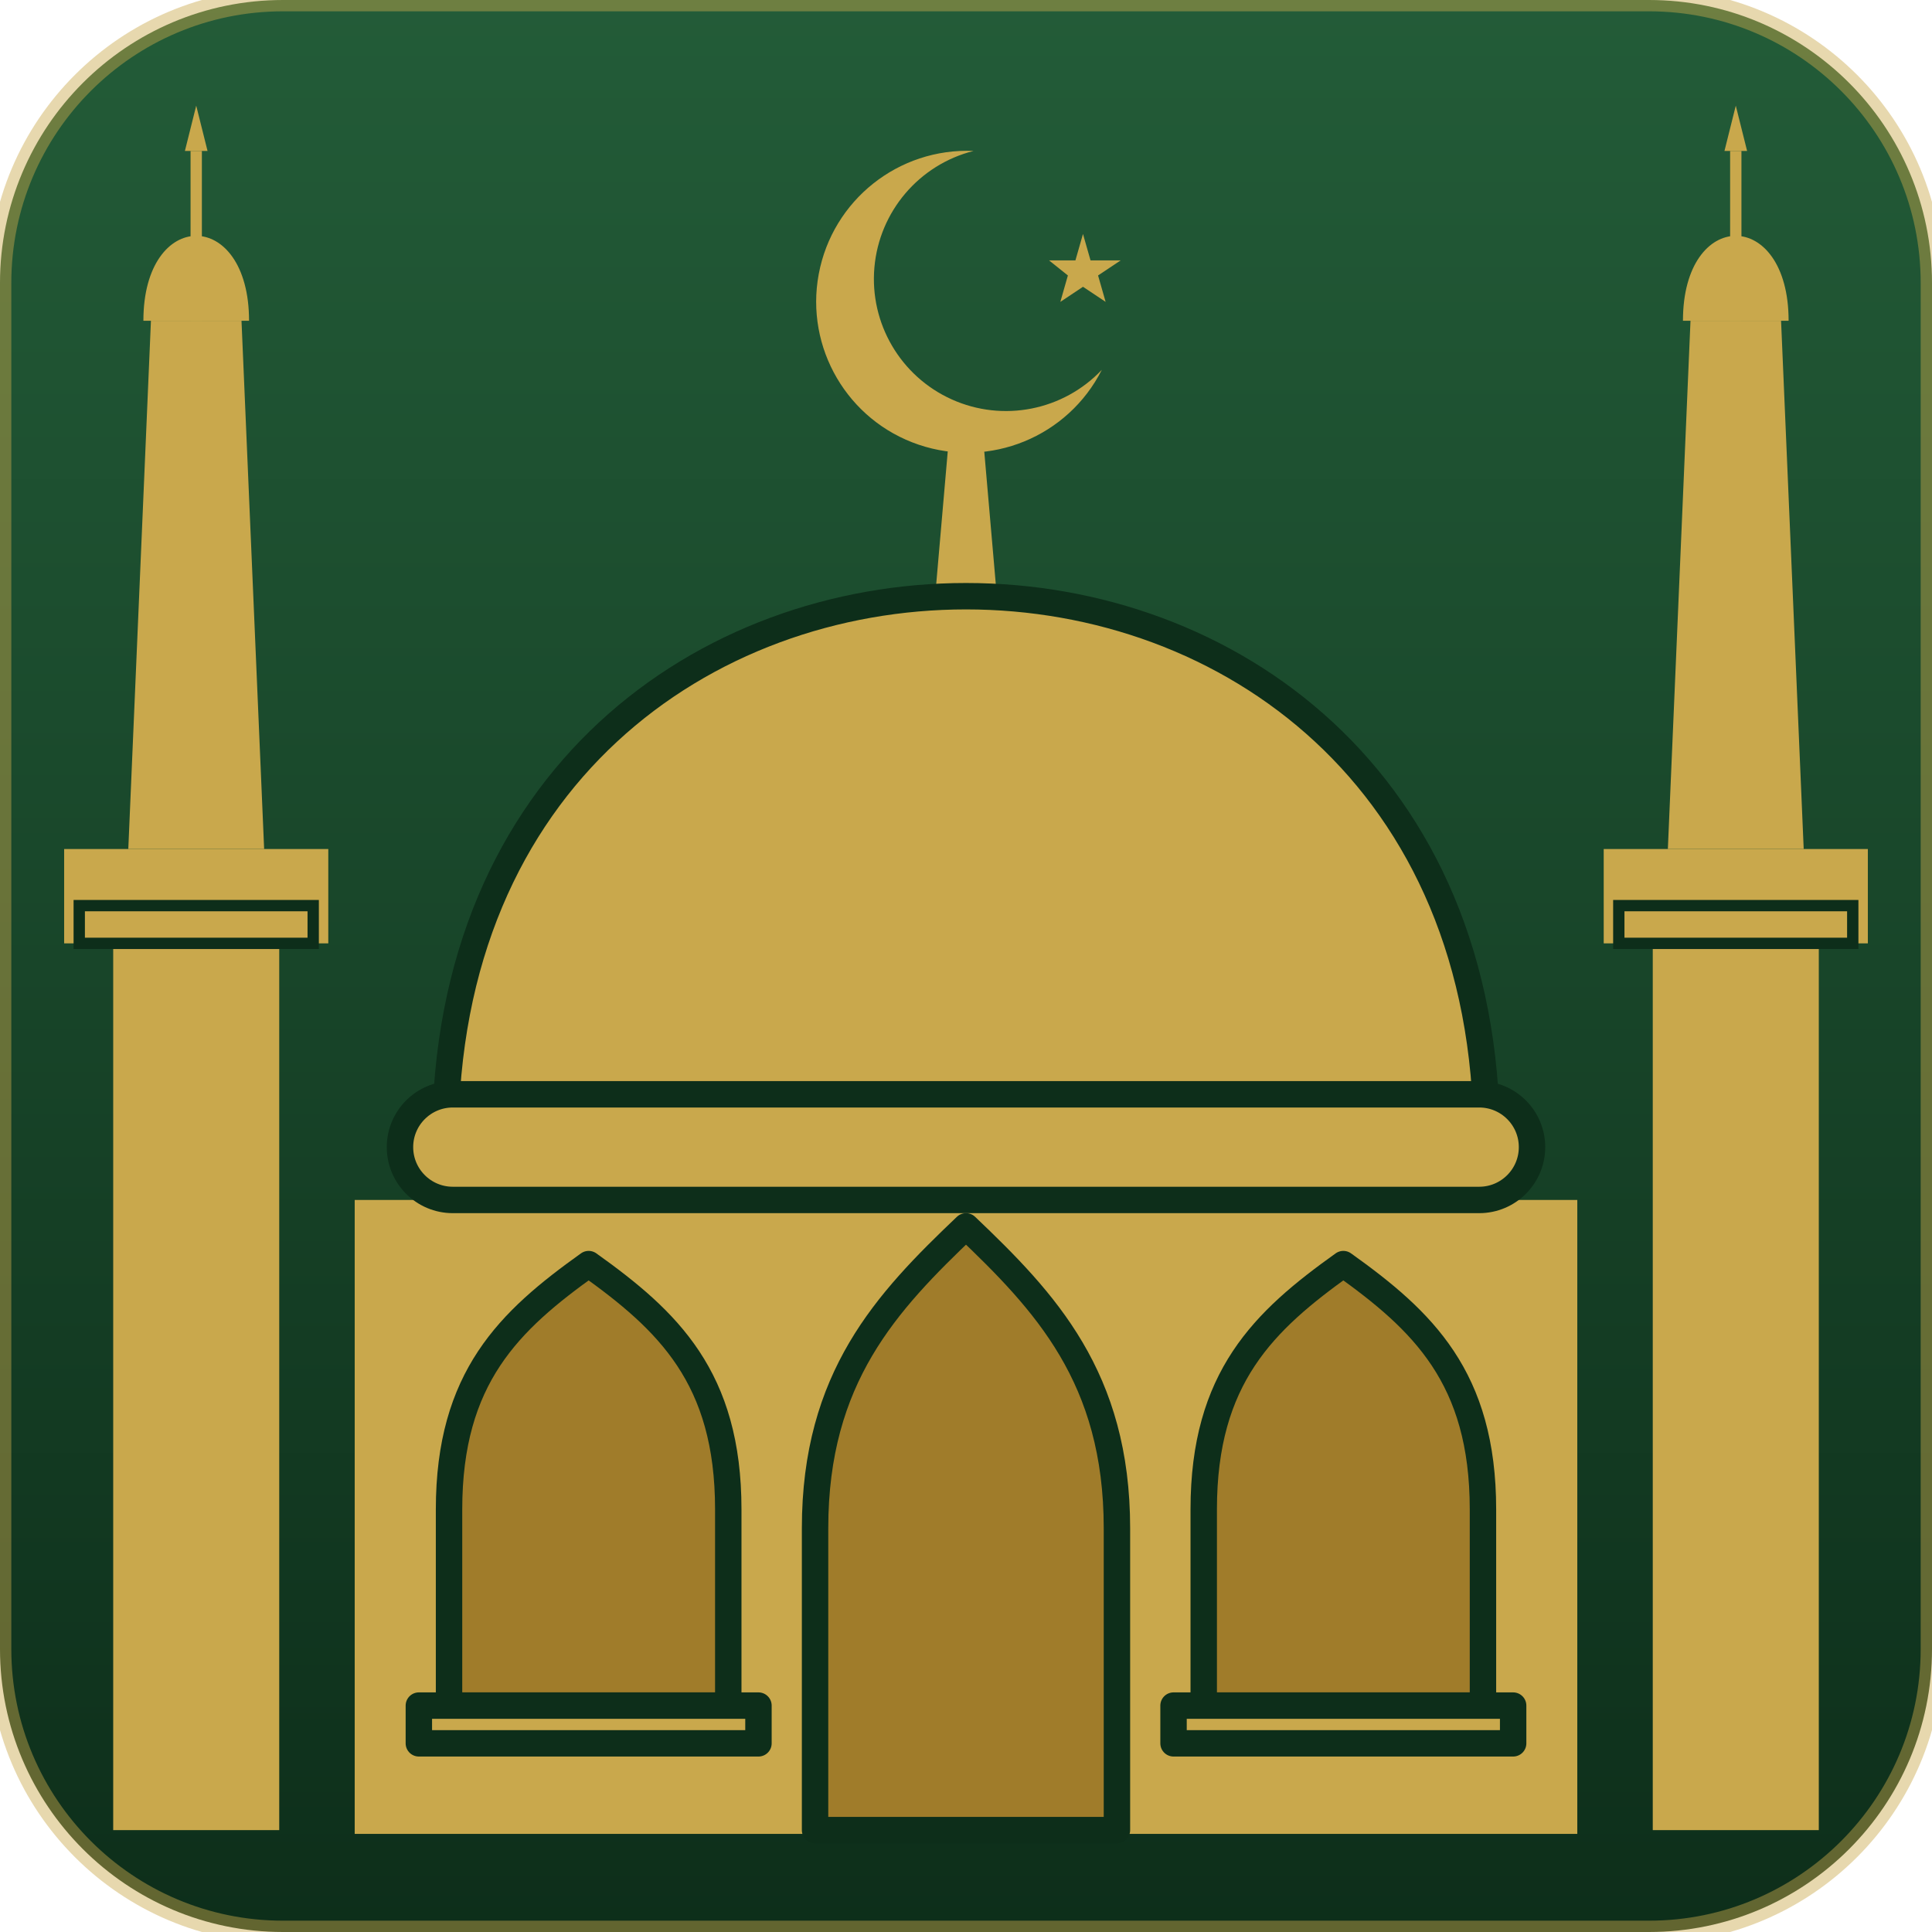
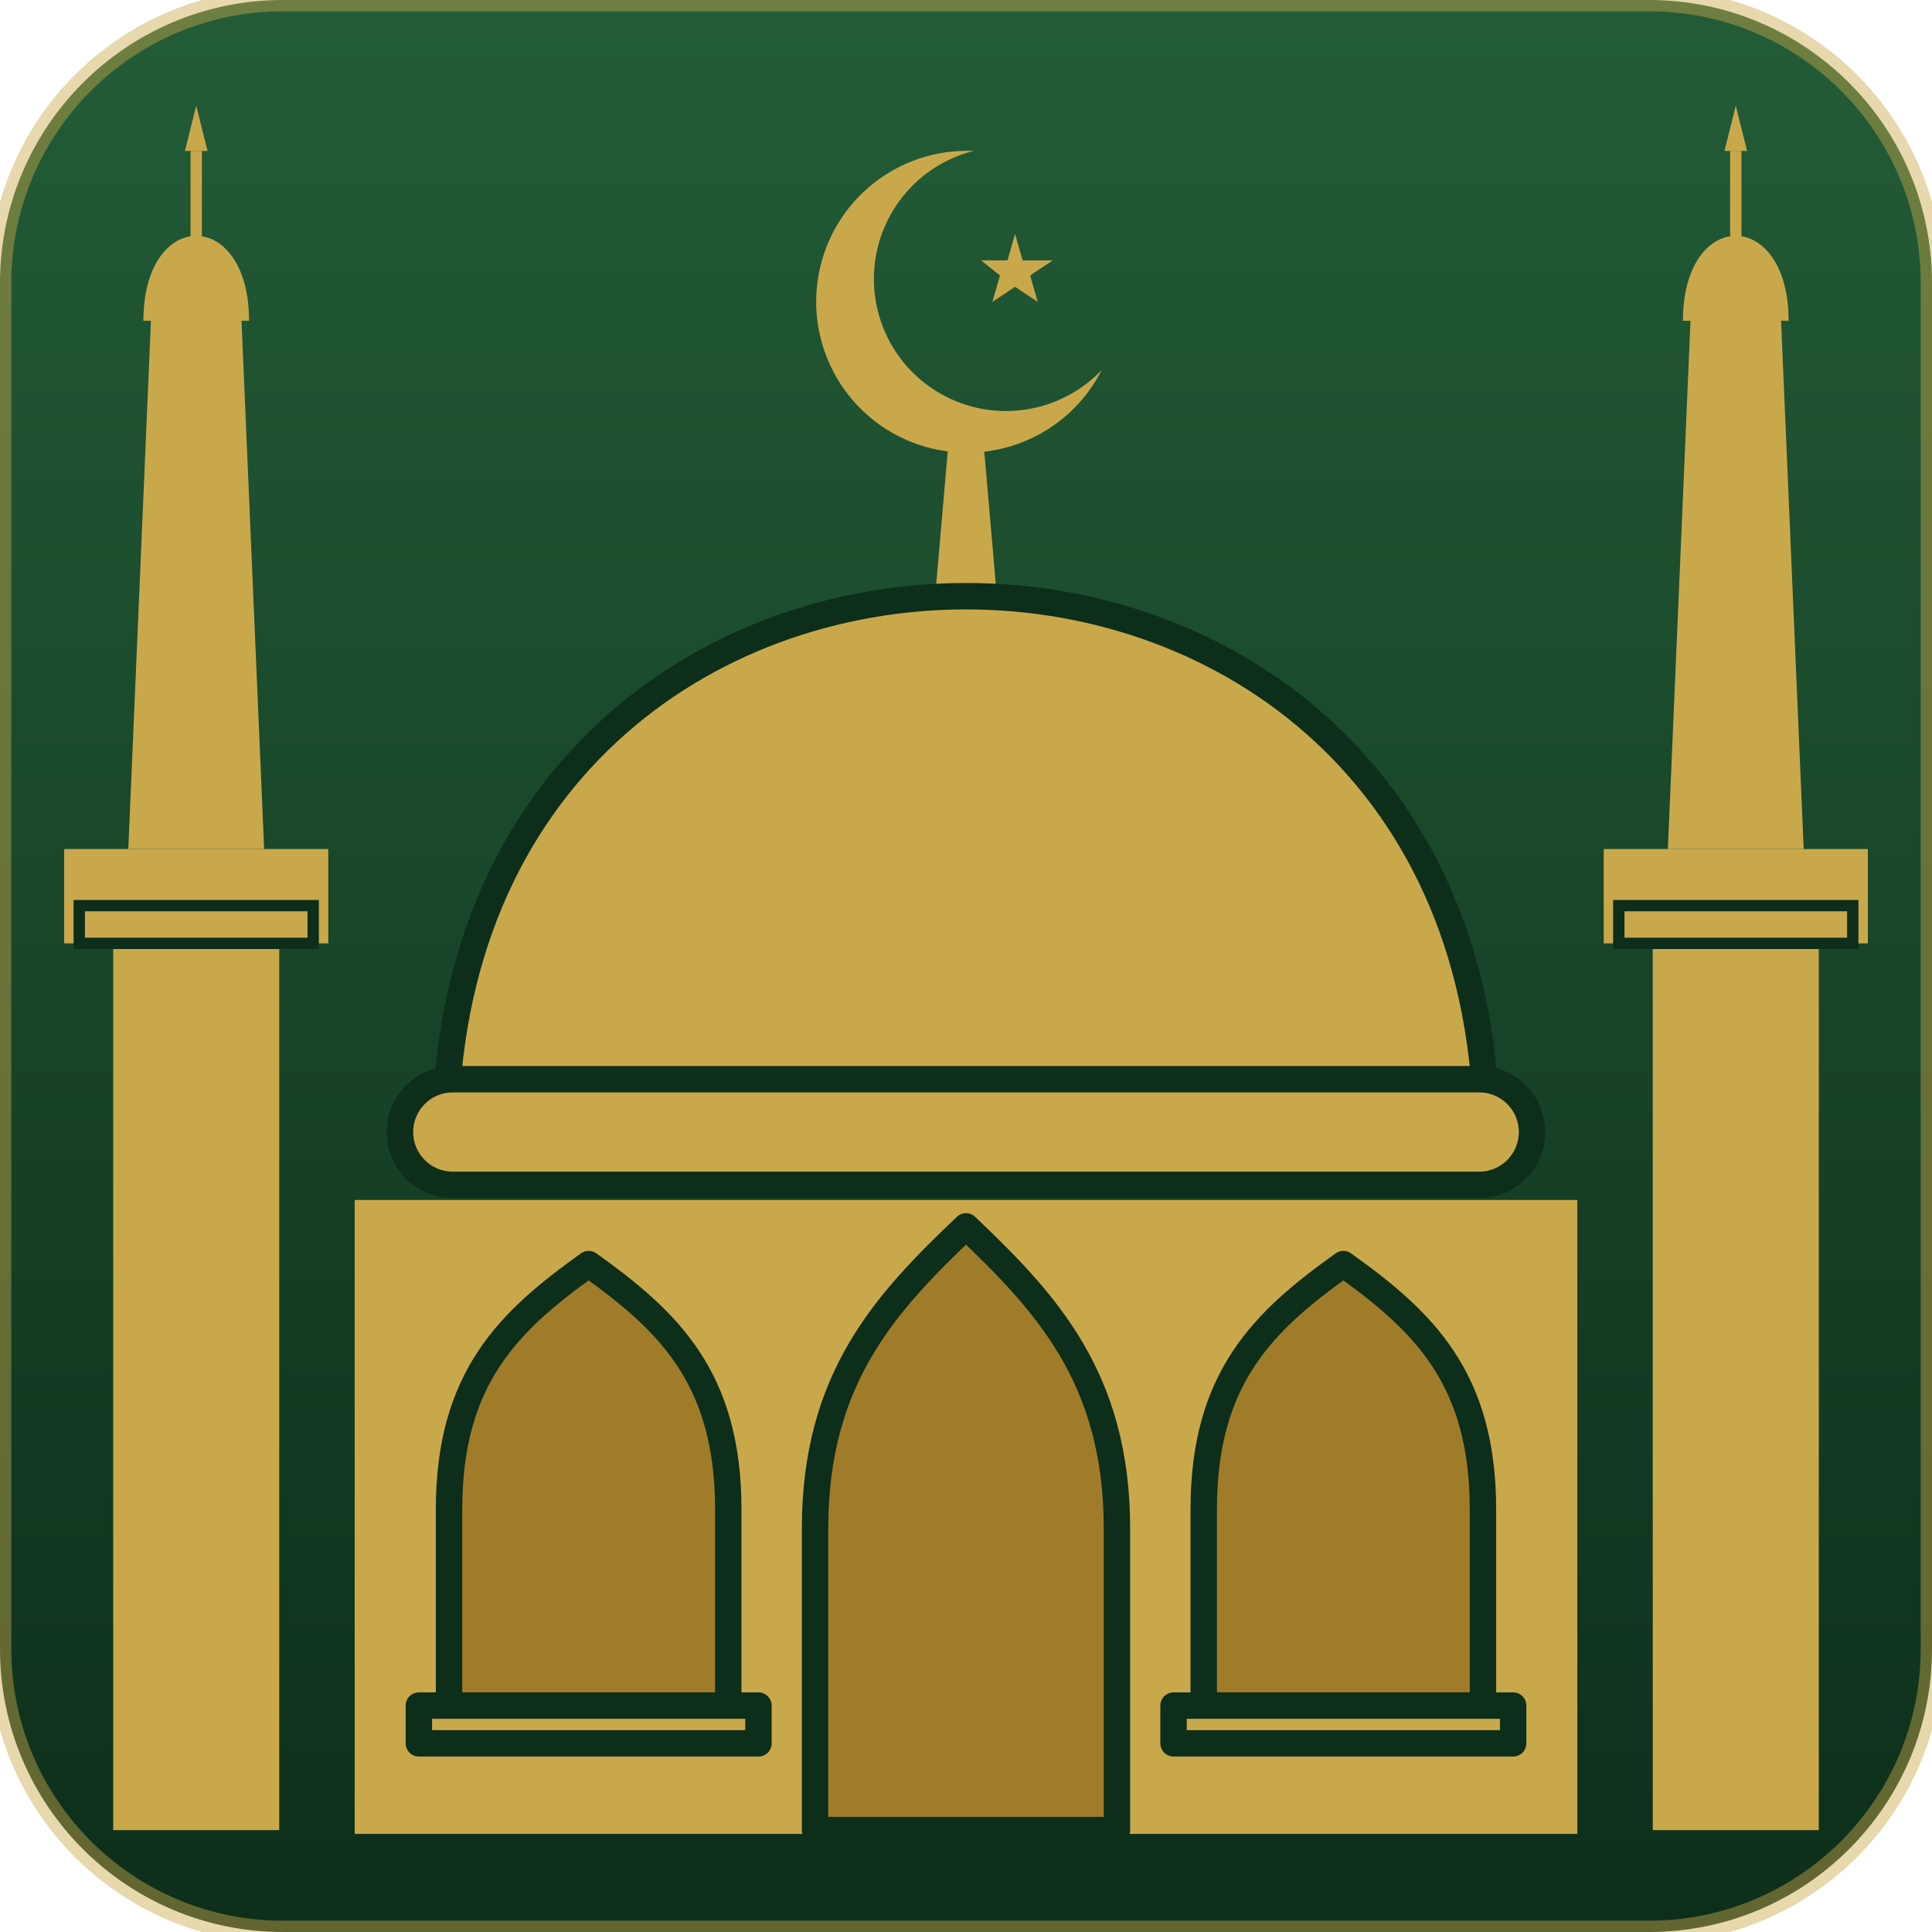
<svg xmlns="http://www.w3.org/2000/svg" width="512" height="512" viewBox="0 0 512 512">
  <defs>
    <linearGradient id="bg" x1="0" y1="0" x2="0" y2="1">
      <stop offset="0%" stop-color="#235c38" />
      <stop offset="100%" stop-color="#0d2e1a" />
    </linearGradient>
    <style>
      .gold      { fill: #c9a84c; }
      .dark-gold { fill: #a07c2a; }
      .outline   { stroke: #0d2e1a; stroke-width: 7; stroke-linejoin: round; stroke-linecap: round; }
    </style>
  </defs>
  <rect width="512" height="512" rx="75" fill="url(#bg)" />
  <rect width="512" height="512" rx="75" fill="none" stroke="#c9a84c" stroke-width="6" opacity="0.45" />
  <rect x="94" y="318" width="324" height="168" class="gold" />
  <path d="M 216 485 L 216 405 C 216 365, 235 345, 256 325 C 277 345, 296 365, 296 405 L 296 485 Z" class="dark-gold outline" />
  <path d="M 119 452 L 119 400 C 119 365, 135 350, 156 335 C 177 350, 193 365, 193 400 L 193 452 Z" class="dark-gold outline" />
  <path d="M 111 452 L 201 452 L 201 462 L 111 462 Z" class="gold outline" />
  <path d="M 319 452 L 319 400 C 319 365, 335 350, 356 335 C 377 350, 393 365, 393 400 L 393 452 Z" class="dark-gold outline" />
  <path d="M 311 452 L 401 452 L 401 462 L 311 462 Z" class="gold outline" />
  <path d="M 248 156 L 264 156 L 260 110 L 252 110 Z" class="gold" />
  <path d="M 118 302 C 118 110, 394 110, 394 302 Z" class="gold outline" />
-   <rect x="106" y="290" width="300" height="28" rx="14" class="gold outline" />
+   <rect x="106" y="286" width="300" height="28" rx="14" class="gold outline" />
  <path d="M 258 40 A 35 35 0 1 0 292 98 A 40 40 0 1 1 258 40 Z" class="gold" />
-   <polygon points="287,62 289,69 297,69 291,73 293,80 287,76 281,80 283,73 278,69 285,69" class="gold" />
+   <polygon transform="translate(-18, 0)" points="287,62 289,69 297,69 291,73 293,80 287,76 281,80 283,73 278,69 285,69" class="gold" />
  <rect x="30" y="250" width="44" height="235" class="gold" />
  <polygon points="17,250 87,250 87,225 17,225" class="gold" />
  <rect x="21" y="240" width="62" height="10" class="gold" stroke="#0d2e1a" stroke-width="3" />
  <polygon points="34,225 40,85 64,85 70,225" class="gold" />
  <path d="M 38 85 C 38 55, 66 55, 66 85 Z" class="gold" />
  <line x1="52" y1="85" x2="52" y2="40" stroke="#c9a84c" stroke-width="3" />
  <polygon points="49,40 55,40 52,28" class="gold" />
  <rect x="438" y="250" width="44" height="235" class="gold" />
  <polygon points="425,250 495,250 495,225 425,225" class="gold" />
  <rect x="429" y="240" width="62" height="10" class="gold" stroke="#0d2e1a" stroke-width="3" />
  <polygon points="442,225 448,85 472,85 478,225" class="gold" />
  <path d="M 446 85 C 446 55, 474 55, 474 85 Z" class="gold" />
  <line x1="460" y1="85" x2="460" y2="40" stroke="#c9a84c" stroke-width="3" />
  <polygon points="457,40 463,40 460,28" class="gold" />
</svg>
